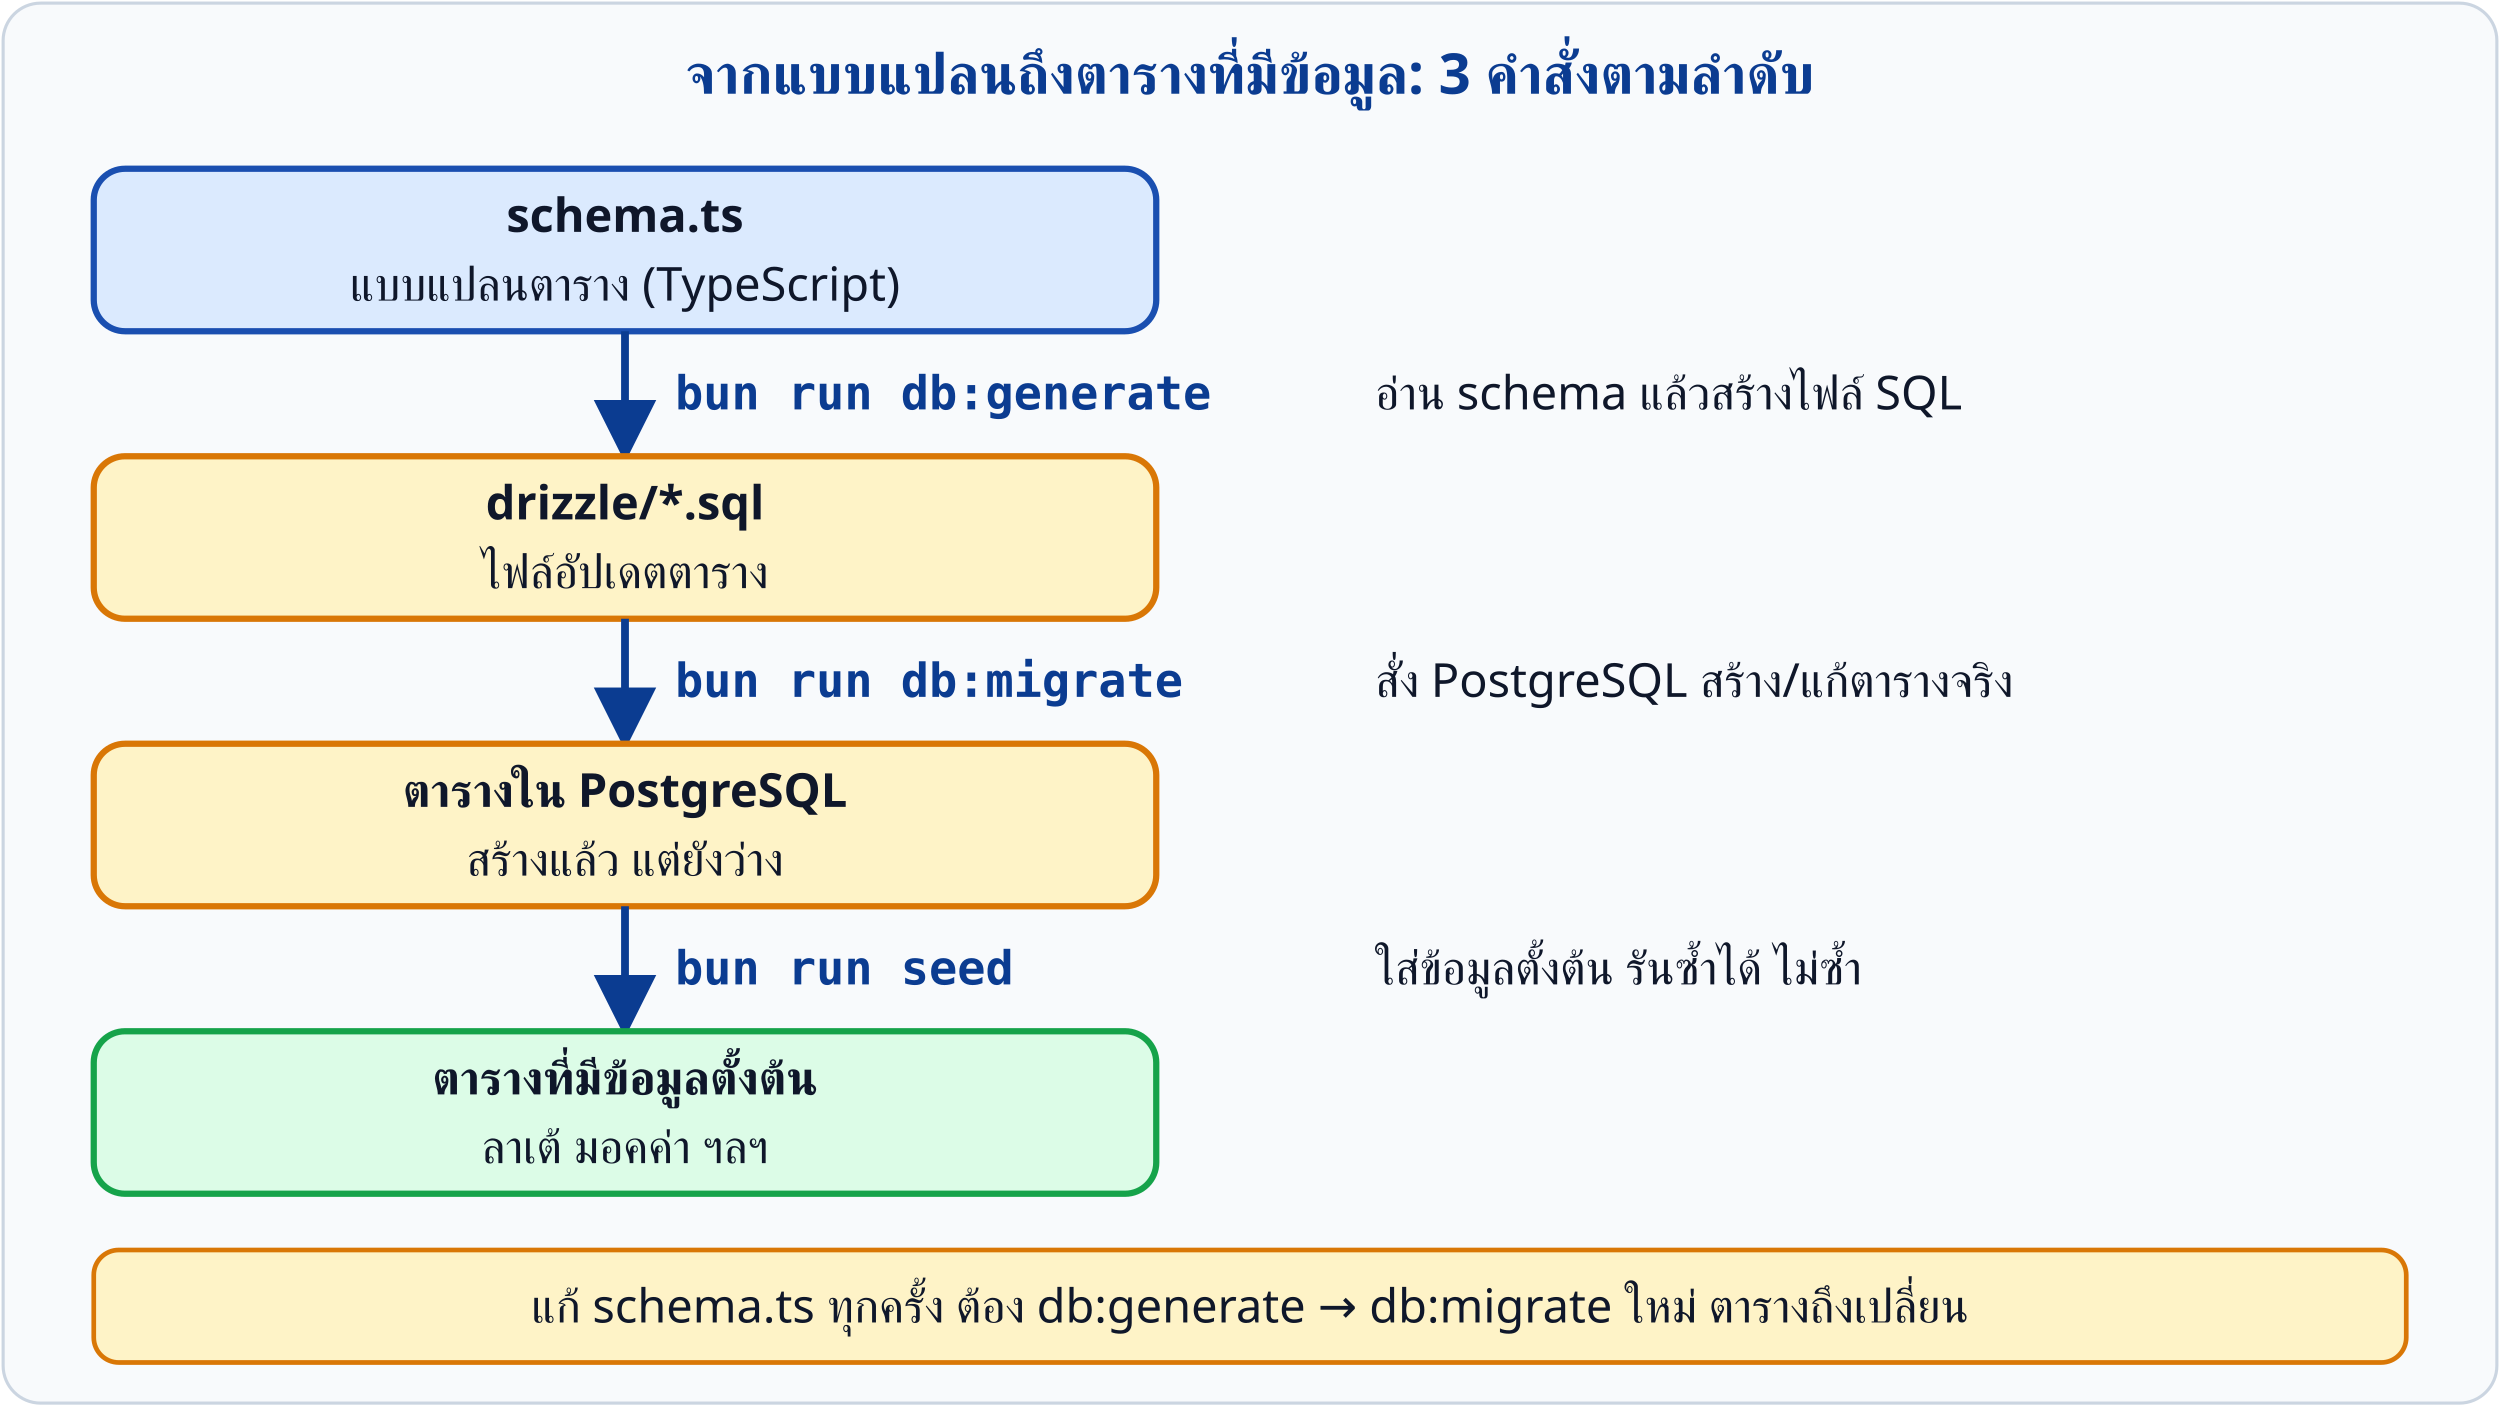
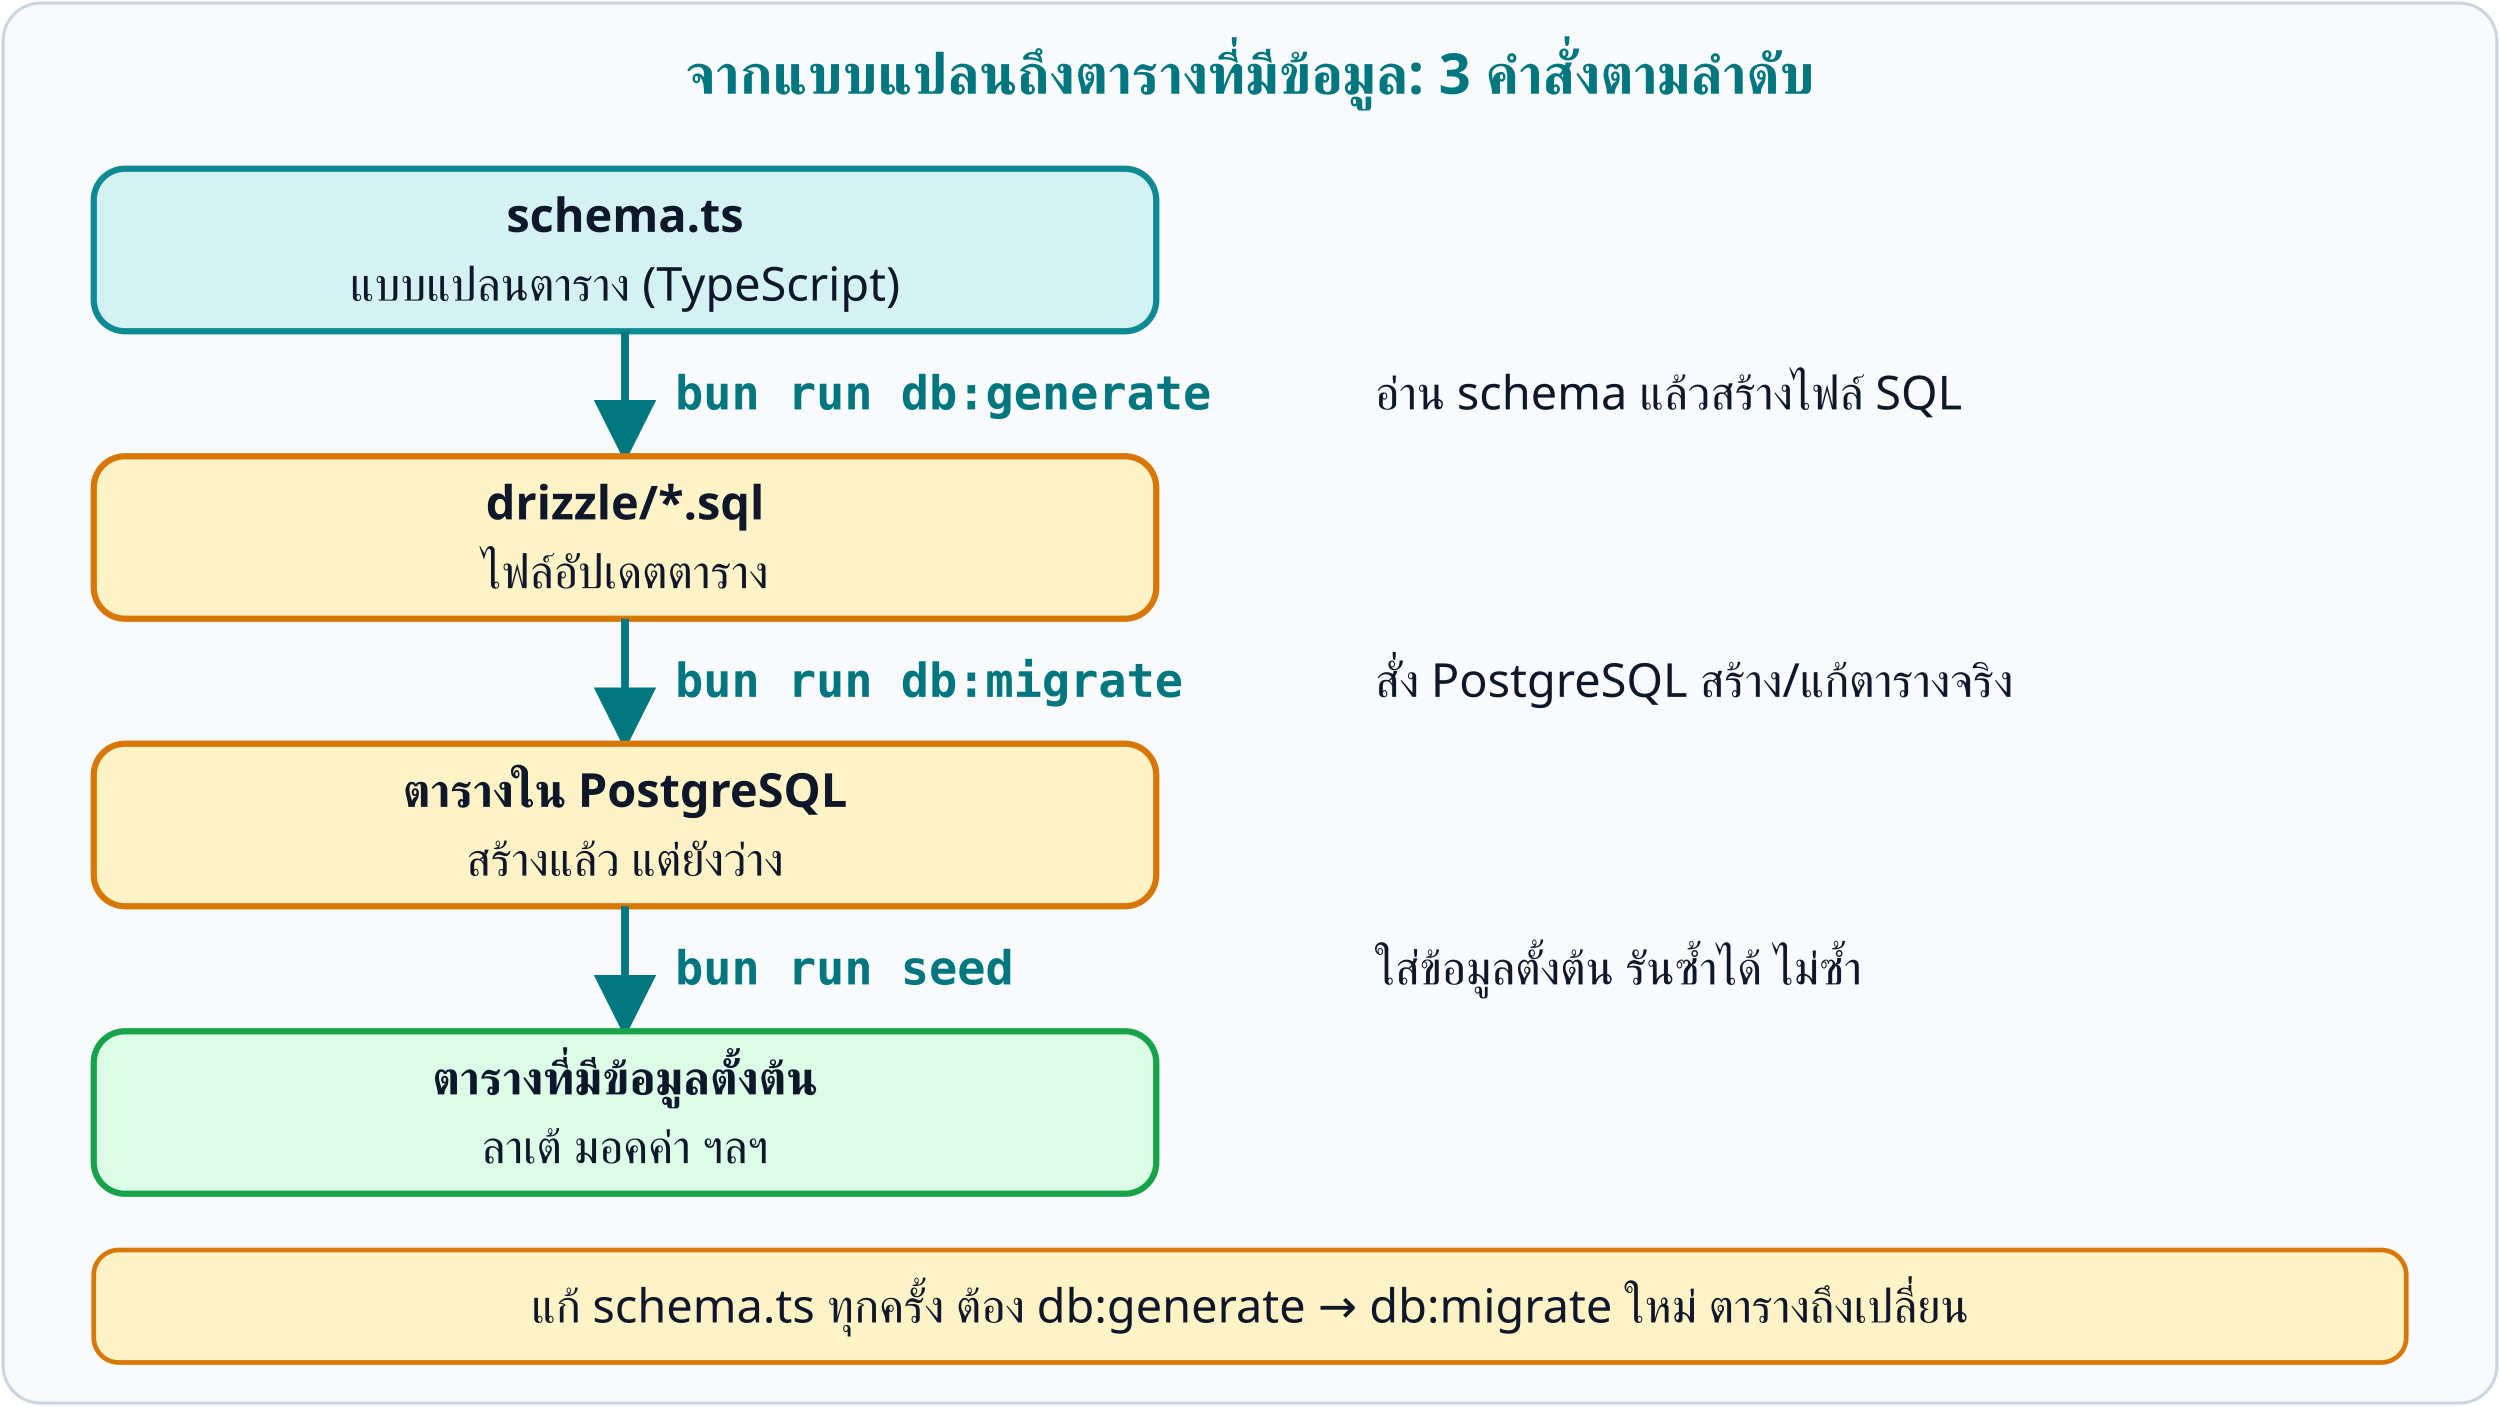
<svg xmlns="http://www.w3.org/2000/svg" viewBox="0 0 800 450" role="img" aria-label="จาก schema.ts ถึงตารางที่มีข้อมูล" font-family="'IBM Plex Sans Thai', Sarabun, sans-serif" font-size="16">
  <defs>
    <marker id="an" viewBox="0 0 10 10" refX="9" refY="5" markerWidth="8" markerHeight="8" orient="auto-start-reverse">
-       <path d="M0,0 L10,5 L0,10 z" fill="#0b3c91" />
+       <path d="M0,0 L10,5 L0,10 z" fill="#00767f" />
    </marker>
    <marker id="ao" viewBox="0 0 10 10" refX="9" refY="5" markerWidth="8" markerHeight="8" orient="auto-start-reverse">
      <path d="M0,0 L10,5 L0,10 z" fill="#d97706" />
    </marker>
    <marker id="ag" viewBox="0 0 10 10" refX="9" refY="5" markerWidth="8" markerHeight="8" orient="auto-start-reverse">
      <path d="M0,0 L10,5 L0,10 z" fill="#16a34a" />
    </marker>
    <marker id="ar" viewBox="0 0 10 10" refX="9" refY="5" markerWidth="8" markerHeight="8" orient="auto-start-reverse">
      <path d="M0,0 L10,5 L0,10 z" fill="#dc2626" />
    </marker>
    <marker id="as" viewBox="0 0 10 10" refX="9" refY="5" markerWidth="8" markerHeight="8" orient="auto-start-reverse">
      <path d="M0,0 L10,5 L0,10 z" fill="#64748b" />
    </marker>
    <marker id="ab" viewBox="0 0 10 10" refX="9" refY="5" markerWidth="8" markerHeight="8" orient="auto-start-reverse">
-       <path d="M0,0 L10,5 L0,10 z" fill="#1a4fb0" />
+       <path d="M0,0 L10,5 L0,10 z" fill="#0e8a94" />
    </marker>
  </defs>
  <rect x="1" y="1" width="798" height="448" rx="12" fill="#f8fafc" stroke="#cbd5e1" />
-   <text x="400" y="30" font-size="18" text-anchor="middle" fill="#0b3c91" font-weight="bold">จากแบบแปลนถึงตารางที่มีข้อมูล: 3 คำสั่งตามลำดับ</text>
-   <rect x="30" y="54" width="340" height="52" rx="10" fill="#dbeafe" stroke="#1a4fb0" stroke-width="2" />
+   <text x="400" y="30" font-size="18" text-anchor="middle" fill="#00767f" font-weight="bold">จากแบบแปลนถึงตารางที่มีข้อมูล: 3 คำสั่งตามลำดับ</text>
+   <rect x="30" y="54" width="340" height="52" rx="10" fill="#d5f2f3" stroke="#0e8a94" stroke-width="2" />
  <text x="200.0" y="74.2" font-size="15" text-anchor="middle" fill="#0f172a" font-weight="bold">schema.ts</text>
  <text x="200.0" y="96.2" font-size="15" text-anchor="middle" fill="#0f172a" font-weight="normal">แบบแปลนตาราง (TypeScript)</text>
-   <line x1="200" y1="106" x2="200" y2="146" stroke="#0b3c91" stroke-width="2.5" marker-end="url(#an)" />
-   <text x="216" y="131" font-size="15" text-anchor="start" fill="#0b3c91" font-weight="bold" font-family="ui-monospace, Menlo, Consolas, monospace">bun run db:generate</text>
+   <line x1="200" y1="106" x2="200" y2="146" stroke="#00767f" stroke-width="2.5" marker-end="url(#an)" />
+   <text x="216" y="131" font-size="15" text-anchor="start" fill="#00767f" font-weight="bold" font-family="ui-monospace, Menlo, Consolas, monospace">bun run db:generate</text>
  <text x="440" y="131" font-size="15" text-anchor="start" fill="#0f172a" font-weight="normal">อ่าน schema แล้วสร้างไฟล์ SQL</text>
  <rect x="30" y="146" width="340" height="52" rx="10" fill="#fef3c7" stroke="#d97706" stroke-width="2" />
  <text x="200.0" y="166.2" font-size="15" text-anchor="middle" fill="#0f172a" font-weight="bold">drizzle/*.sql</text>
  <text x="200.0" y="188.2" font-size="15" text-anchor="middle" fill="#0f172a" font-weight="normal">ไฟล์อัปเดตตาราง</text>
-   <line x1="200" y1="198" x2="200" y2="238" stroke="#0b3c91" stroke-width="2.5" marker-end="url(#an)" />
-   <text x="216" y="223" font-size="15" text-anchor="start" fill="#0b3c91" font-weight="bold" font-family="ui-monospace, Menlo, Consolas, monospace">bun run db:migrate</text>
+   <line x1="200" y1="198" x2="200" y2="238" stroke="#00767f" stroke-width="2.5" marker-end="url(#an)" />
+   <text x="216" y="223" font-size="15" text-anchor="start" fill="#00767f" font-weight="bold" font-family="ui-monospace, Menlo, Consolas, monospace">bun run db:migrate</text>
  <text x="440" y="223" font-size="15" text-anchor="start" fill="#0f172a" font-weight="normal">สั่ง PostgreSQL สร้าง/แก้ตารางจริง</text>
  <rect x="30" y="238" width="340" height="52" rx="10" fill="#fef3c7" stroke="#d97706" stroke-width="2" />
  <text x="200.0" y="258.2" font-size="15" text-anchor="middle" fill="#0f172a" font-weight="bold">ตารางใน PostgreSQL</text>
  <text x="200.0" y="280.2" font-size="15" text-anchor="middle" fill="#0f172a" font-weight="normal">สร้างแล้ว แต่ยังว่าง</text>
-   <line x1="200" y1="290" x2="200" y2="330" stroke="#0b3c91" stroke-width="2.5" marker-end="url(#an)" />
-   <text x="216" y="315" font-size="15" text-anchor="start" fill="#0b3c91" font-weight="bold" font-family="ui-monospace, Menlo, Consolas, monospace">bun run seed</text>
+   <line x1="200" y1="290" x2="200" y2="330" stroke="#00767f" stroke-width="2.5" marker-end="url(#an)" />
+   <text x="216" y="315" font-size="15" text-anchor="start" fill="#00767f" font-weight="bold" font-family="ui-monospace, Menlo, Consolas, monospace">bun run seed</text>
  <text x="440" y="315" font-size="15" text-anchor="start" fill="#0f172a" font-weight="normal">ใส่ข้อมูลตั้งต้น รันซ้ำได้ ไม่ซ้ำ</text>
  <rect x="30" y="330" width="340" height="52" rx="10" fill="#dcfce7" stroke="#16a34a" stroke-width="2" />
  <text x="200.0" y="350.2" font-size="15" text-anchor="middle" fill="#0f172a" font-weight="bold">ตารางที่มีข้อมูลตั้งต้น</text>
  <text x="200.0" y="372.2" font-size="15" text-anchor="middle" fill="#0f172a" font-weight="normal">ลาเต้ มอคค่า ฯลฯ</text>
  <rect x="30" y="400" width="740" height="36" rx="8" fill="#fef3c7" stroke="#d97706" stroke-width="1.5" />
  <text x="400.0" y="423.2" font-size="15" text-anchor="middle" fill="#0f172a" font-weight="normal">แก้ schema.ts ทุกครั้ง ต้อง db:generate → db:migrate ใหม่ ตารางถึงเปลี่ยน</text>
</svg>
